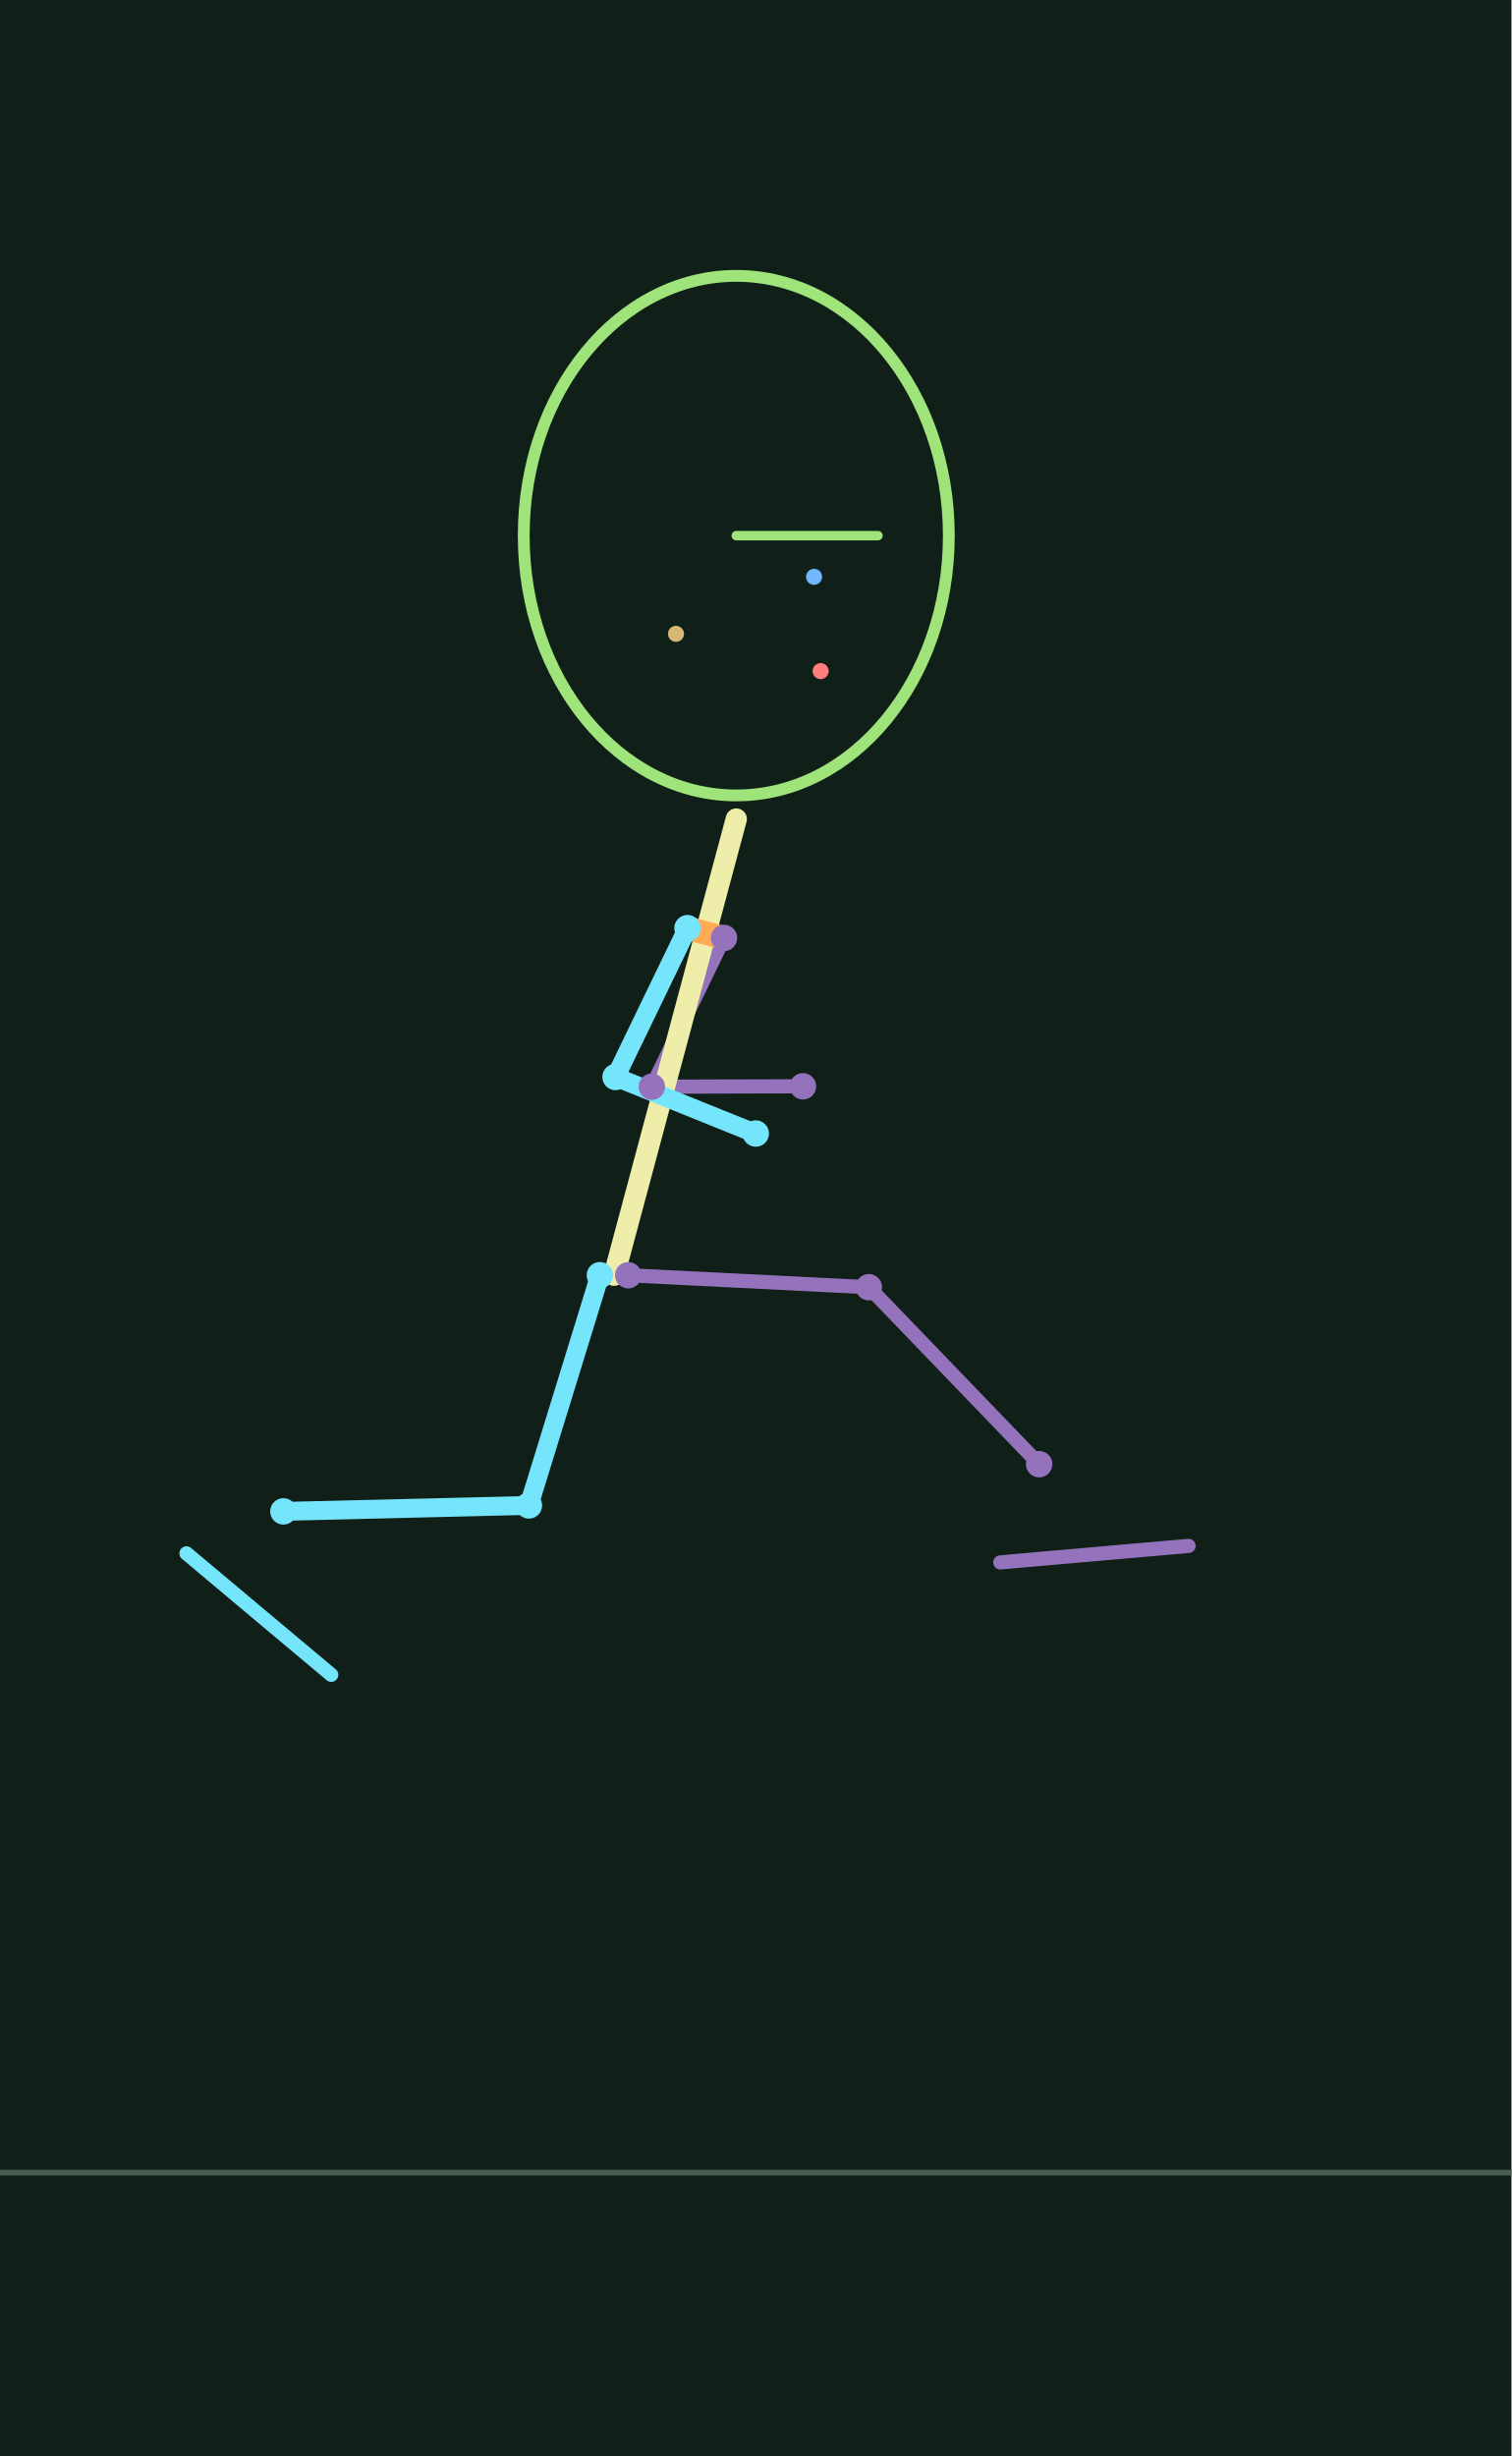
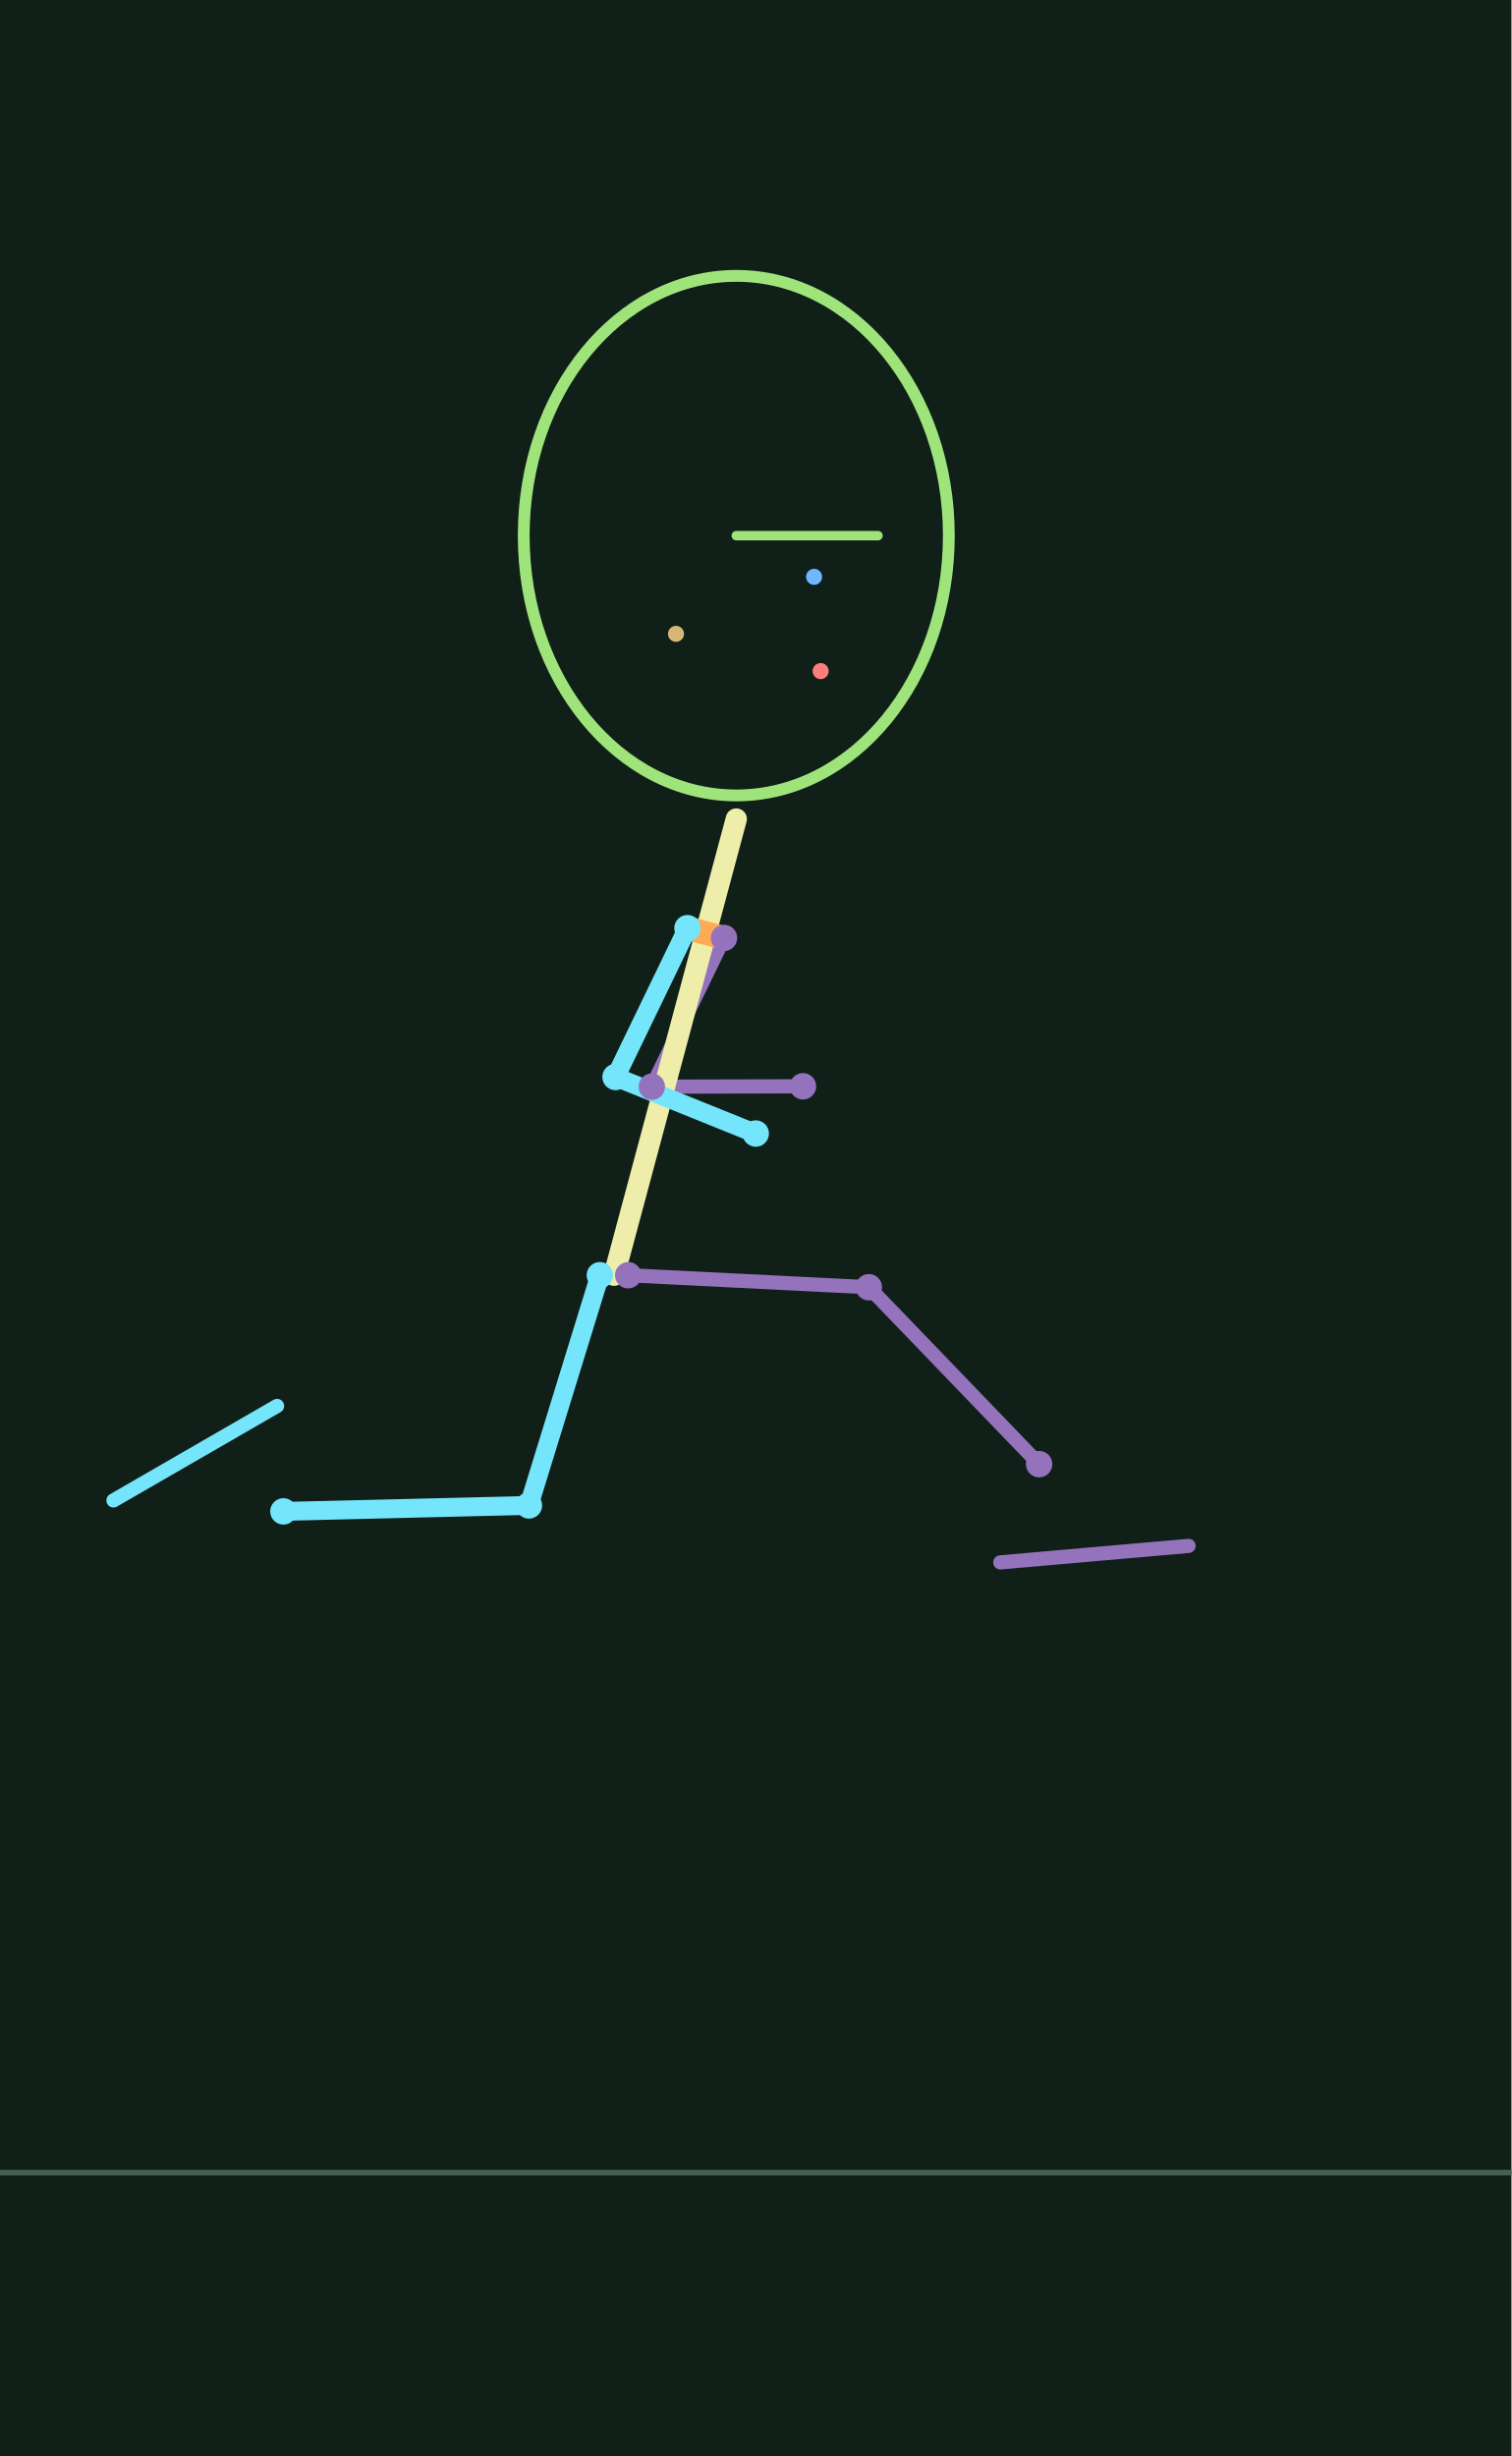
<svg xmlns="http://www.w3.org/2000/svg" width="320" height="520" viewBox="0 0 32 52">
  <rect width="100%" height="100%" fill="#102018" />
  <path d="M0 46H32" stroke="#465f50" stroke-width=".12" />
  <polyline points="13.300,27.000 18.394,27.254 22.000,31.000" fill="none" stroke="#9573bc" stroke-width="0.3" stroke-linecap="round" stroke-linejoin="round" />
  <polyline points="15.328,19.859 13.800,23.008 17.000,23.000" fill="none" stroke="#9573bc" stroke-width="0.3" stroke-linecap="round" stroke-linejoin="round" />
  <polyline points="13.000,27.000 15.588,17.341" fill="none" stroke="#eeeeaa" stroke-width="0.45" stroke-linecap="round" stroke-linejoin="round" />
  <polyline points="14.555,19.652 15.328,19.859" fill="none" stroke="#ffaa55" stroke-width="0.5" stroke-linecap="round" stroke-linejoin="round" />
  <polyline points="12.700,27.000 11.198,31.874 6.000,32.000" fill="none" stroke="#74e5fa" stroke-width="0.4" stroke-linecap="round" stroke-linejoin="round" />
  <polyline points="14.555,19.652 13.032,22.803 16.000,24.000" fill="none" stroke="#74e5fa" stroke-width="0.4" stroke-linecap="round" stroke-linejoin="round" />
-   <polyline points="3.948,32.889 5.480,34.175 7.013,35.460" fill="none" stroke="#74e5fa" stroke-width="0.3" stroke-linecap="round" stroke-linejoin="round" />
+   <polyline points="5.866,29.768 4.134,30.768 2.402,31.768" fill="none" stroke="#74e5fa" stroke-width="0.3" stroke-linecap="round" stroke-linejoin="round" />
  <polyline points="21.178,33.080 23.171,32.905 25.163,32.731" fill="none" stroke="#9573bc" stroke-width="0.3" stroke-linecap="round" stroke-linejoin="round" />
  <circle cx="12.700" cy="27.000" r=".28" fill="#74e5fa" />
  <circle cx="11.198" cy="31.874" r=".28" fill="#74e5fa" />
  <circle cx="6.000" cy="32.000" r=".28" fill="#74e5fa" />
  <circle cx="14.555" cy="19.652" r=".28" fill="#74e5fa" />
  <circle cx="13.032" cy="22.803" r=".28" fill="#74e5fa" />
  <circle cx="16.000" cy="24.000" r=".28" fill="#74e5fa" />
  <circle cx="13.300" cy="27.000" r=".28" fill="#9573bc" />
  <circle cx="18.394" cy="27.254" r=".28" fill="#9573bc" />
  <circle cx="22.000" cy="31.000" r=".28" fill="#9573bc" />
  <circle cx="15.328" cy="19.859" r=".28" fill="#9573bc" />
  <circle cx="13.800" cy="23.008" r=".28" fill="#9573bc" />
  <circle cx="17.000" cy="23.000" r=".28" fill="#9573bc" />
  <ellipse cx="15.588" cy="11.341" rx="4.5" ry="5.5" fill="none" stroke="#9ee47a" stroke-width=".25" />
  <circle cx="17.235" cy="12.213" r=".17" fill="#71b7ff" />
  <circle cx="17.374" cy="14.209" r=".17" fill="#ff7d7d" />
  <circle cx="14.312" cy="13.420" r=".17" fill="#d7b775" />
  <polyline points="15.588,11.341 18.588,11.341" fill="none" stroke="#9ee47a" stroke-width="0.2" stroke-linecap="round" stroke-linejoin="round" />
</svg>
